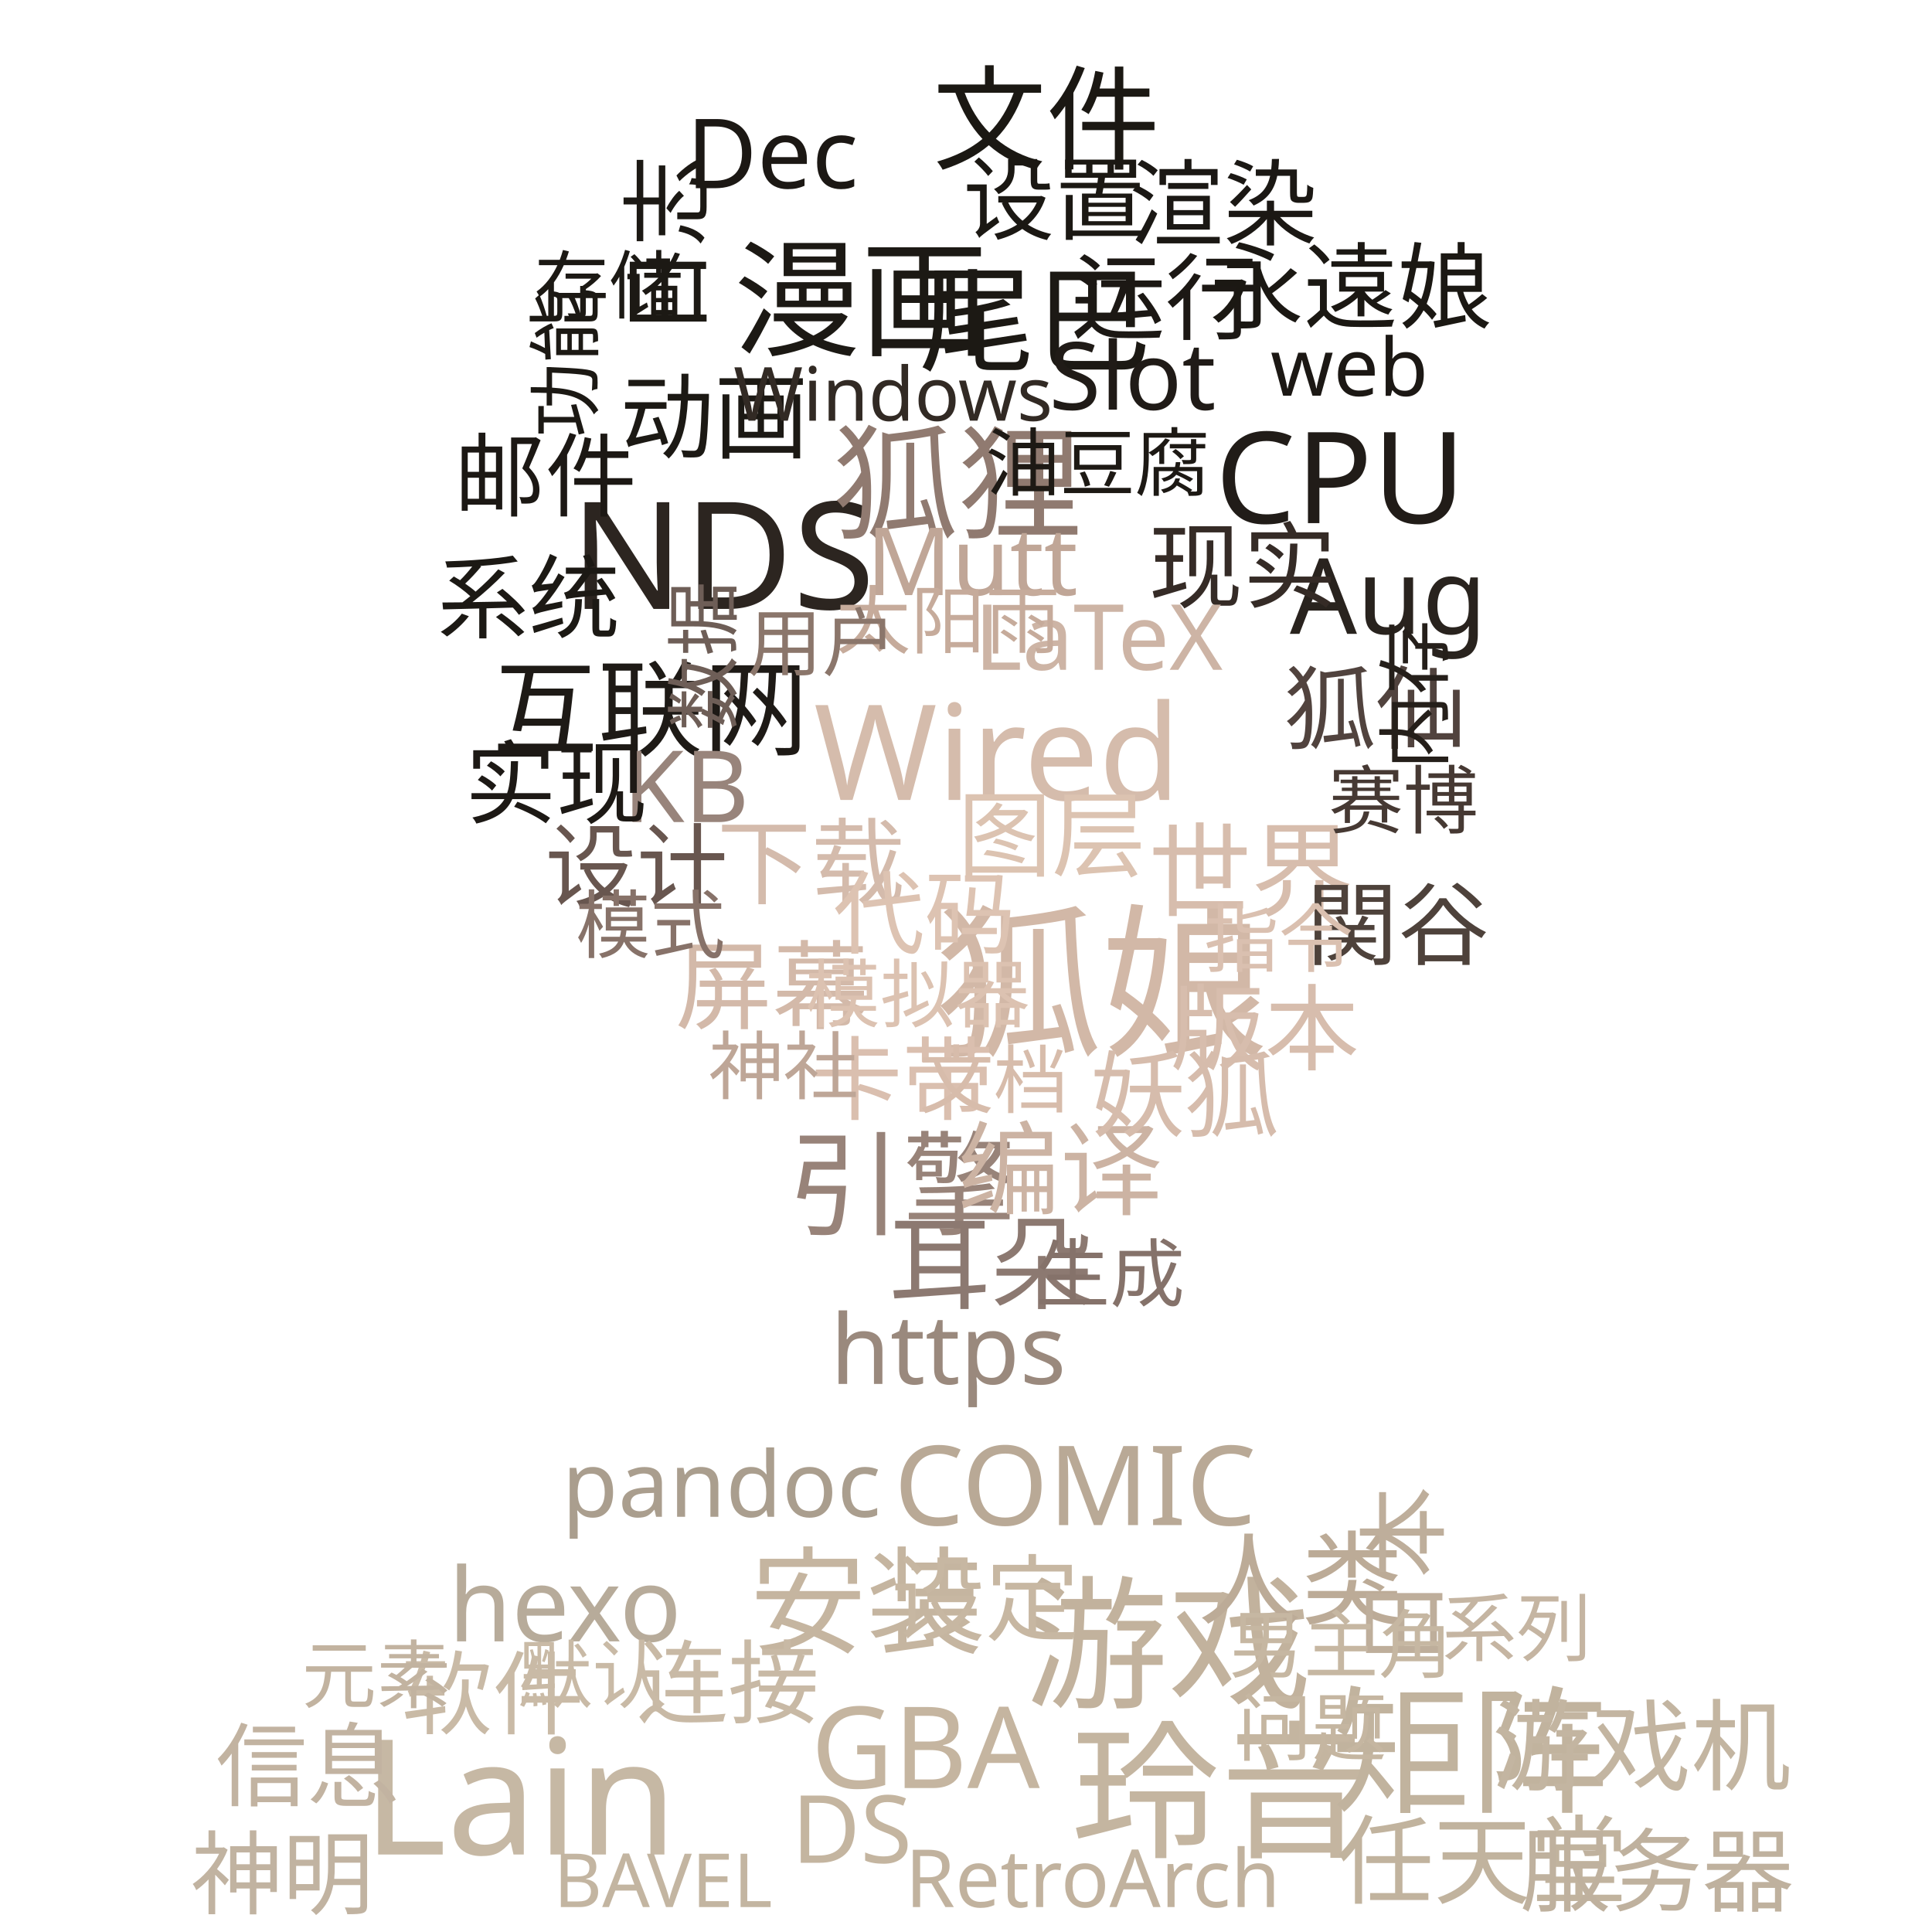
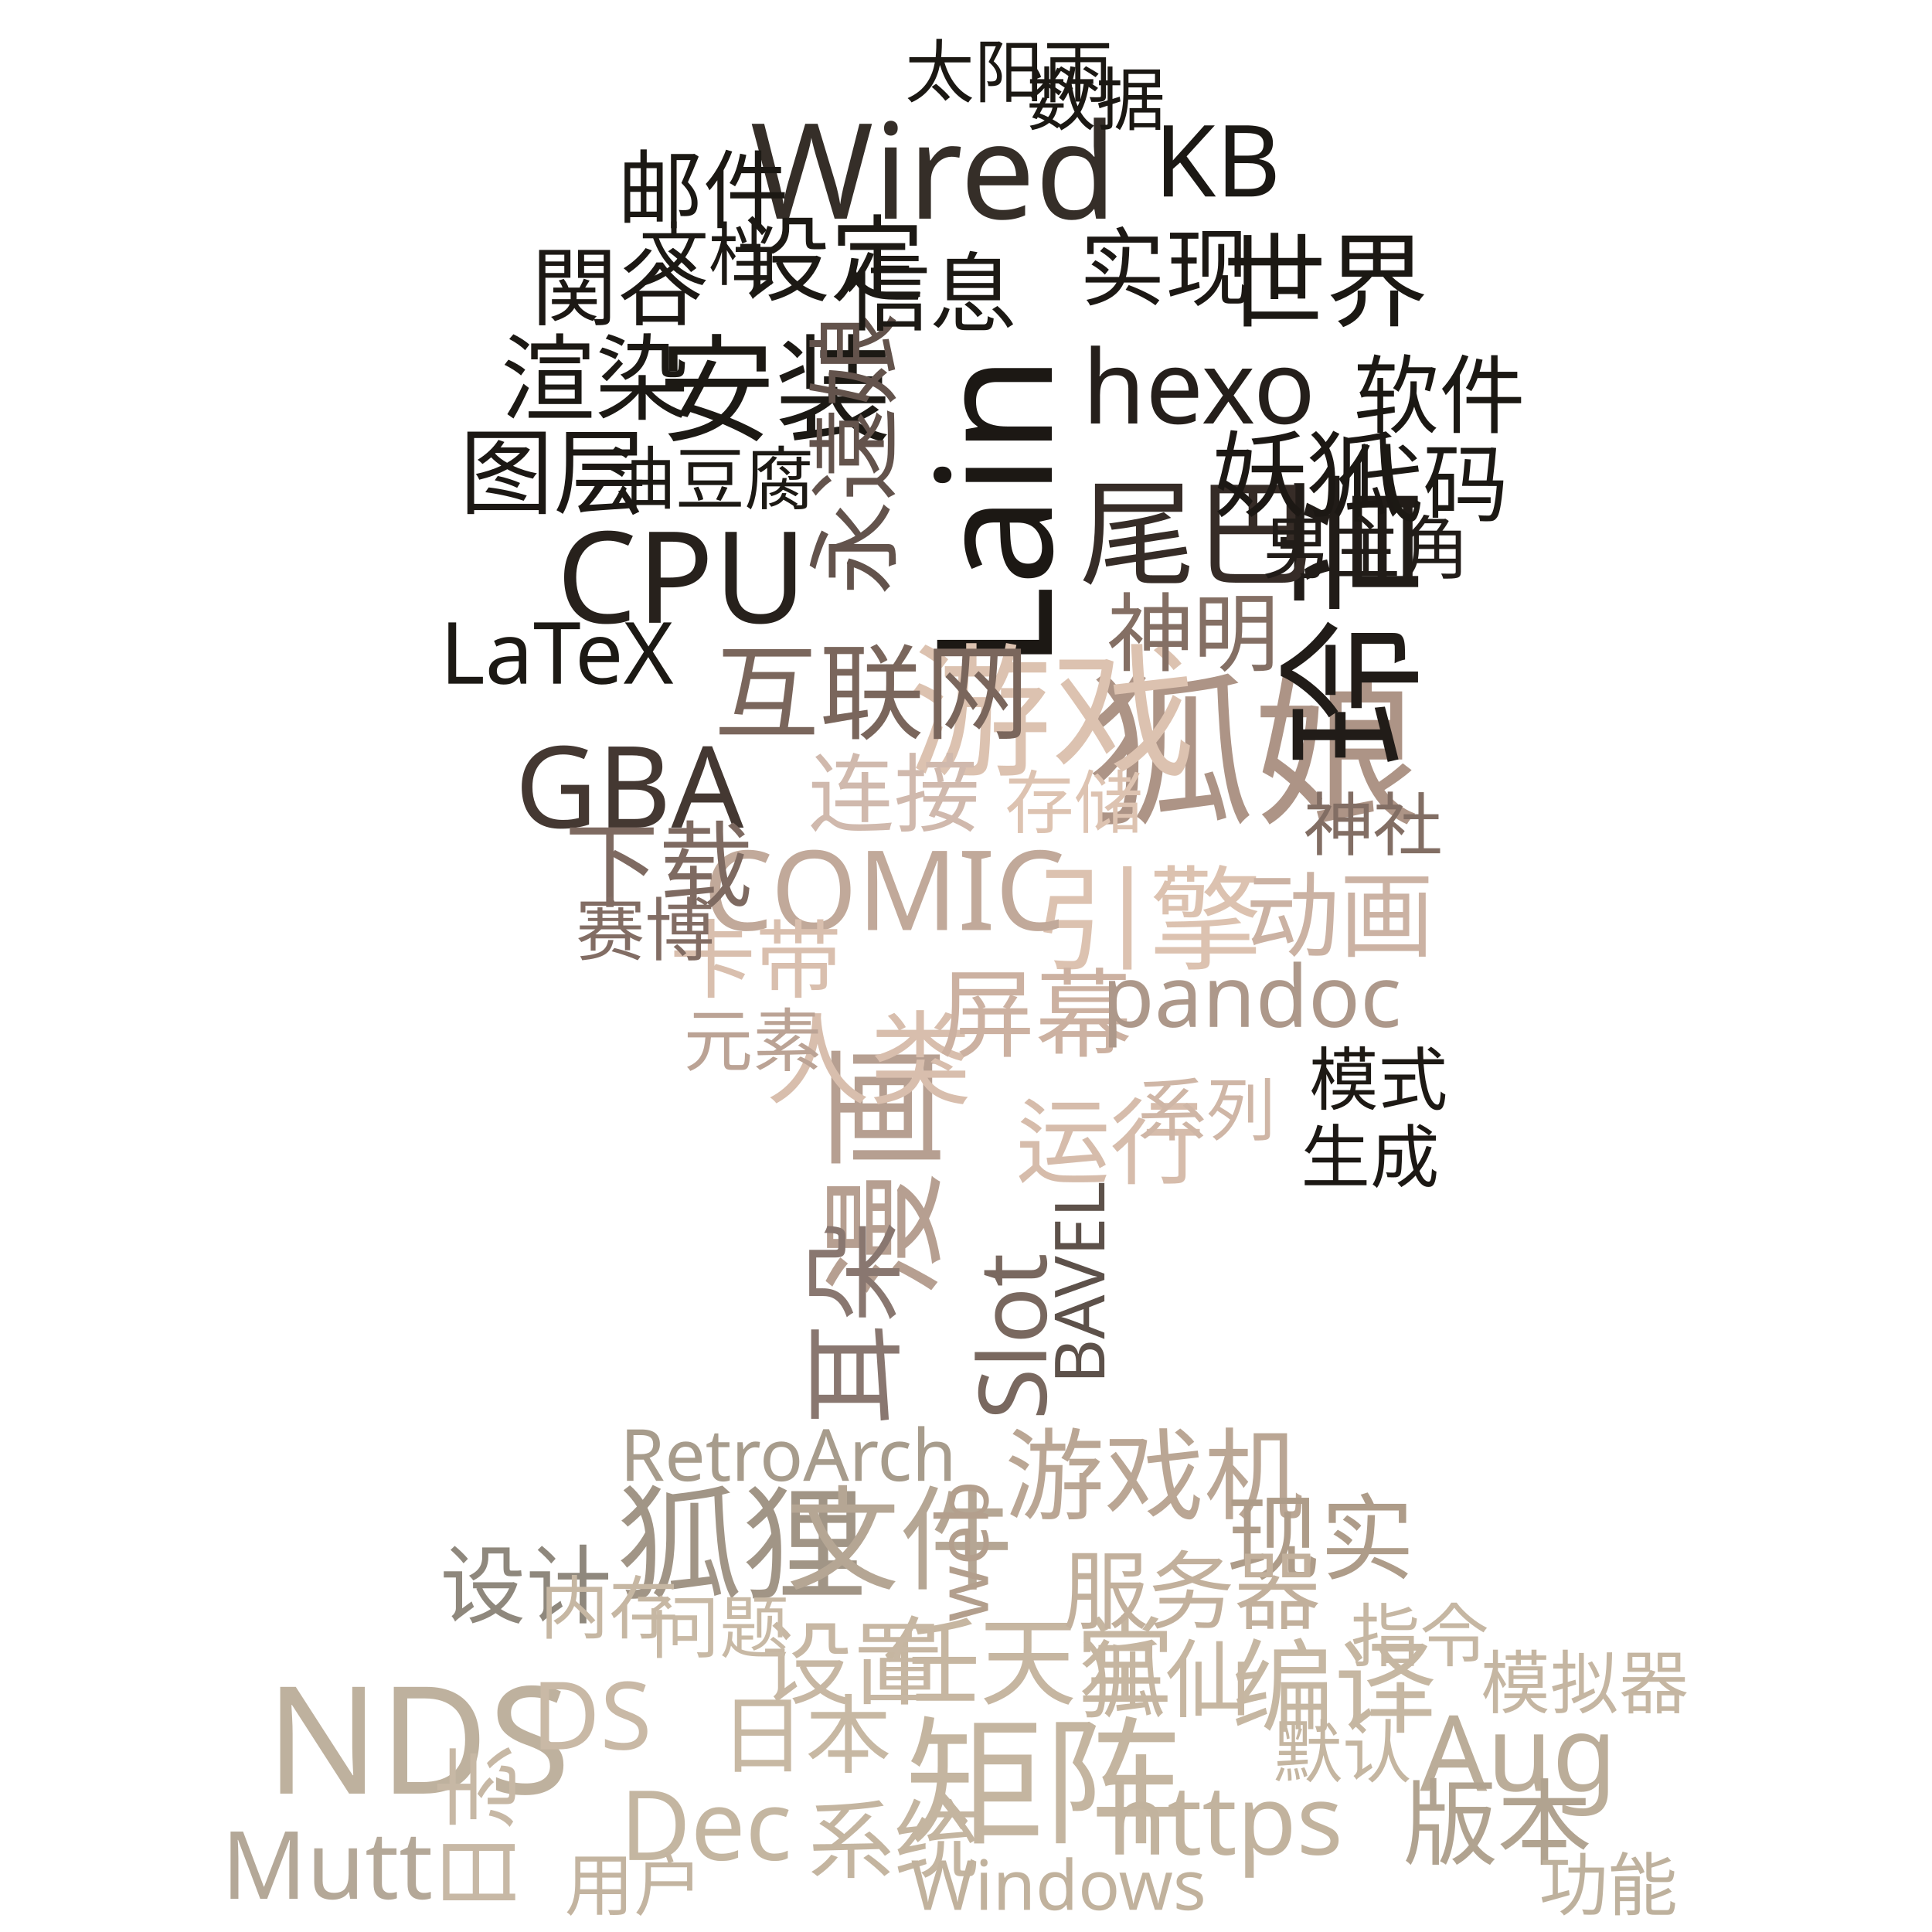
<svg xmlns="http://www.w3.org/2000/svg" width="698" height="698">
  <style>text{font-family:'Droid Sans Mono';font-weight:normal;font-style:normal;}</style>
-   <text transform="translate(338,377)" font-size="60" style="fill:rgb(210, 184, 167)">狐娘</text>
-   <text transform="translate(131,670)" font-size="58" style="fill:rgb(198, 184, 164)">Lain</text>
-   <text transform="translate(206,220)" font-size="54" style="fill:rgb(44, 37, 32)">NDS</text>
-   <text transform="translate(387,667)" font-size="54" style="fill:rgb(196, 181, 160)">玲音</text>
-   <text transform="translate(370,613)" font-size="52" style="fill:rgb(194, 178, 157)">游戏</text>
-   <text transform="translate(481,651)" font-size="50" style="fill:rgb(193, 179, 158)">矩阵</text>
-   <text transform="translate(294,289)" font-size="48" style="fill:rgb(213, 188, 172)">Wired</text>
-   <text transform="translate(265,125)" font-size="46" style="fill:rgb(28, 25, 20)">漫画</text>
-   <text transform="translate(439,189)" font-size="46" style="fill:rgb(33, 28, 24)">CPU</text>
-   <text transform="translate(301,191)" font-size="45" style="fill:rgb(144, 122, 112)">狐狸</text>
-   <text transform="translate(332,131)" font-size="42" style="fill:rgb(28, 25, 20)">尾巴</text>
-   <text transform="translate(271,594)" font-size="42" style="fill:rgb(197, 181, 160)">安装</text>
-   <text transform="translate(337,58)" font-size="41" style="fill:rgb(27, 24, 19)">文件</text>
-   <text transform="translate(285,443)" font-size="41" style="fill:rgb(152, 131, 121)">引擎</text>
-   <text transform="translate(293,646)" font-size="41" style="fill:rgb(197, 181, 160)">GBA</text>
-   <text transform="translate(323,551)" font-size="40" style="fill:rgb(185, 169, 150)">COMIC</text>
-   <text transform="translate(466,229)" font-size="38" style="fill:rgb(41, 35, 30)">Aug</text>
-   <text transform="translate(178,270)" font-size="38" style="fill:rgb(30, 26, 22)">互联网</text>
-   <text transform="translate(415,328)" font-size="37" style="fill:rgb(215, 189, 173)">世界</text>
-   <text transform="translate(346,436)" font-size="37" style="fill:rgb(204, 179, 163)">编译</text>
-   <text transform="translate(433,584)" font-size="37" style="fill:rgb(188, 171, 151)">人类</text>
-   <text transform="translate(321,470)" font-size="37" style="fill:rgb(140, 121, 113)">耳朵</text>
-   <text transform="translate(162,593)" font-size="37" style="fill:rgb(183, 171, 154)">hexo</text>
-   <text transform="translate(225,297)" font-size="36" style="fill:rgb(152, 132, 123)">KB</text>
-   <text transform="translate(539,644)" font-size="36" style="fill:rgb(195, 181, 161)">游戏机</text>
-   <text transform="translate(244,369)" font-size="35" style="fill:rgb(211, 185, 169)">屏幕</text>
-   <text transform="translate(300,500)" font-size="35" style="fill:rgb(154, 137, 125)">https</text>
-   <text transform="translate(483,685)" font-size="35" style="fill:rgb(193, 179, 158)">任天堂</text>
-   <text transform="translate(248,68)" font-size="35" style="fill:rgb(28, 24, 20)">Dec</text>
-   <text transform="translate(423,384)" font-size="34" style="fill:rgb(215, 189, 173)">版本</text>
-   <text transform="translate(387,120)" font-size="34" style="fill:rgb(28, 24, 20)">运行</text>
-   <text transform="translate(259,324)" font-size="34" style="fill:rgb(212, 187, 172)">下载</text>
-   <text transform="translate(408,86)" font-size="34" style="fill:rgb(27, 24, 20)">渲染</text>
-   <text transform="translate(415,217)" font-size="34" style="fill:rgb(53, 43, 38)">现实</text>
-   <text transform="translate(224,163)" font-size="34" style="fill:rgb(28, 25, 20)">动画</text>
-   <text transform="translate(437,116)" font-size="34" style="fill:rgb(27, 24, 19)">永遠娘</text>
-   <text transform="translate(286,673)" font-size="34" style="fill:rgb(196, 181, 160)">DS</text>
-   <text transform="translate(346,314)" font-size="34" style="fill:rgb(220, 195, 177)">图层</text>
-   <text transform="translate(394,408)" font-size="34" style="fill:rgb(214, 188, 172)">妖狐</text>
-   <text transform="translate(322,590)" font-size="34" style="fill:rgb(199, 183, 162)">设定</text>
-   <text transform="translate(379,148)" font-size="34" style="fill:rgb(32, 27, 23)">Slot</text>
-   <text transform="translate(313,215)" font-size="34" style="fill:rgb(192, 166, 151)">Mutt</text>
-   <text transform="translate(348,84)" font-size="33" style="fill:rgb(27, 24, 19)">设置</text>
-   <text transform="translate(203,548)" font-size="33" style="fill:rgb(170, 158, 142)">pandoc</text>
-   <text transform="translate(230,620)" font-size="33" style="fill:rgb(200, 185, 165)">连接</text>
-   <text transform="translate(549,688)" font-size="33" style="fill:rgb(191, 177, 158)">服务器</text>
-   <text transform="translate(69,689)" font-size="33" style="fill:rgb(193, 179, 161)">神明</text>
-   <text transform="translate(301,342)" font-size="33" style="fill:rgb(221, 195, 178)">代码</text>
-   <text transform="translate(464,268)" font-size="33" style="fill:rgb(81, 67, 62)">狐仙</text>
-   <text transform="translate(352,242)" font-size="33" style="fill:rgb(205, 180, 165)">LaTeX</text>
-   <text transform="translate(253,122) rotate(-90)" font-size="33" style="fill:rgb(28, 25, 20)">日志</text>
-   <text transform="translate(519,603) rotate(-90)" font-size="33" style="fill:rgb(190, 174, 155)">日本</text>
-   <text transform="translate(168,295)" font-size="33" style="fill:rgb(29, 25, 21)">实现</text>
-   <text transform="translate(472,346)" font-size="33" style="fill:rgb(78, 66, 59)">関谷</text>
-   <text transform="translate(197,325)" font-size="33" style="fill:rgb(104, 86, 79)">设计</text>
-   <text transform="translate(158,228)" font-size="33" style="fill:rgb(28, 25, 20)">系统</text>
-   <text transform="translate(78,650)" font-size="33" style="fill:rgb(194, 179, 161)">信息</text>
-   <text transform="translate(293,402)" font-size="33" style="fill:rgb(218, 191, 175)">卡带</text>
-   <text transform="translate(164,184)" font-size="33" style="fill:rgb(28, 24, 20)">邮件</text>
-   <text transform="translate(145,624)" font-size="33" style="fill:rgb(201, 186, 166)">软件</text>
-   <text transform="translate(327,689)" font-size="29" style="fill:rgb(193, 178, 158)">RetroArch</text>
-   <text transform="translate(459,143)" font-size="29" style="fill:rgb(28, 24, 20)">web</text>
-   <text transform="translate(265,152)" font-size="27" style="fill:rgb(50, 42, 36)">Windows</text>
-   <text transform="translate(374,470)" font-size="27" style="fill:rgb(133, 114, 106)">生成</text>
-   <text transform="translate(214,158) rotate(-90)" font-size="27" style="fill:rgb(28, 25, 20)">功能</text>
-   <text transform="translate(356,177)" font-size="27" style="fill:rgb(29, 25, 20)">油豆腐</text>
-   <text transform="translate(109,615)" font-size="27" style="fill:rgb(194, 179, 160)">元素</text>
-   <text transform="translate(480,299)" font-size="27" style="fill:rgb(70, 57, 51)">赛博</text>
-   <text transform="translate(521,598)" font-size="27" style="fill:rgb(197, 181, 162)">系列</text>
-   <text transform="translate(256,395)" font-size="27" style="fill:rgb(190, 166, 151)">神社</text>
-   <text transform="translate(208,344)" font-size="27" style="fill:rgb(135, 114, 105)">模式</text>
-   <text transform="translate(302,234)" font-size="27" style="fill:rgb(198, 171, 155)">太阳雨</text>
-   <text transform="translate(435,349)" font-size="27" style="fill:rgb(218, 192, 176)">指令</text>
-   <text transform="translate(200,689)" font-size="27" style="fill:rgb(195, 181, 161)">BAVEL</text>
-   <text transform="translate(291,369)" font-size="27" style="fill:rgb(220, 194, 177)">模拟器</text>
-   <text transform="translate(264,264) rotate(-90)" font-size="27" style="fill:rgb(110, 94, 87)">数据</text>
-   <text transform="translate(447,634)" font-size="27" style="fill:rgb(197, 182, 161)">问题</text>
-   <text transform="translate(444,604)" font-size="27" style="fill:rgb(198, 183, 162)">男主角</text>
-   <text transform="translate(193,113)" font-size="27" style="fill:rgb(28, 25, 20)">存储</text>
-   <text transform="translate(332,400)" font-size="27" style="fill:rgb(215, 188, 171)">文档</text>
-   <text transform="translate(521,278) rotate(-90)" font-size="27" style="fill:rgb(37, 31, 26)">内存</text>
-   <text transform="translate(270,242)" font-size="27" style="fill:rgb(139, 118, 107)">用户</text>
-   <text transform="translate(187,615)" font-size="27" style="fill:rgb(201, 186, 166)">默认</text>
+   <text transform="translate(393,293)" font-size="60" style="fill:rgb(173, 148, 134)">狐娘</text>
+   <text transform="translate(380,242) rotate(-90)" font-size="58" style="fill:rgb(28, 24, 20)">Lain</text>
+   <text transform="translate(96,648)" font-size="54" style="fill:rgb(190, 177, 158)">NDS</text>
+   <text transform="translate(508,277) rotate(-90)" font-size="54" style="fill:rgb(33, 28, 24)">玲音</text>
+   <text transform="translate(328,276)" font-size="52" style="fill:rgb(220, 194, 176)">游戏</text>
+   <text transform="translate(327,662)" font-size="50" style="fill:rgb(196, 181, 160)">矩阵</text>
+   <text transform="translate(271,79)" font-size="48" style="fill:rgb(53, 46, 40)">Wired</text>
+   <text transform="translate(336,469) rotate(-90)" font-size="46" style="fill:rgb(182, 159, 145)">漫画</text>
+   <text transform="translate(201,225)" font-size="46" style="fill:rgb(39, 33, 28)">CPU</text>
+   <text transform="translate(223,574)" font-size="45" style="fill:rgb(161, 149, 134)">狐狸</text>
+   <text transform="translate(390,208)" font-size="42" style="fill:rgb(54, 44, 39)">尾巴</text>
+   <text transform="translate(238,156)" font-size="42" style="fill:rgb(28, 25, 20)">安装</text>
+   <text transform="translate(284,571)" font-size="41" style="fill:rgb(181, 166, 148)">文件</text>
+   <text transform="translate(374,347)" font-size="41" style="fill:rgb(220, 194, 176)">引擎</text>
+   <text transform="translate(186,299)" font-size="41" style="fill:rgb(68, 56, 50)">GBA</text>
+   <text transform="translate(254,336)" font-size="40" style="fill:rgb(193, 169, 154)">COMIC</text>
+   <text transform="translate(513,647)" font-size="38" style="fill:rgb(187, 173, 153)">Aug</text>
+   <text transform="translate(258,264)" font-size="38" style="fill:rgb(122, 102, 92)">互联网</text>
+   <text transform="translate(442,115)" font-size="37" style="fill:rgb(27, 24, 19)">世界</text>
+   <text transform="translate(445,623)" font-size="37" style="fill:rgb(198, 183, 162)">编译</text>
+   <text transform="translate(277,396)" font-size="37" style="fill:rgb(216, 190, 173)">人类</text>
+   <text transform="translate(322,515) rotate(-90)" font-size="37" style="fill:rgb(137, 119, 112)">耳朵</text>
+   <text transform="translate(391,153)" font-size="37" style="fill:rgb(37, 31, 27)">hexo</text>
+   <text transform="translate(417,71)" font-size="36" style="fill:rgb(27, 24, 20)">KB</text>
+   <text transform="translate(363,546)" font-size="36" style="fill:rgb(186, 166, 148)">游戏机</text>
+   <text transform="translate(339,379)" font-size="35" style="fill:rgb(204, 177, 161)">屏幕</text>
+   <text transform="translate(400,670)" font-size="35" style="fill:rgb(194, 179, 158)">https</text>
+   <text transform="translate(319,613)" font-size="35" style="fill:rgb(198, 182, 161)">任天堂</text>
+   <text transform="translate(224,672)" font-size="35" style="fill:rgb(196, 182, 161)">Dec</text>
+   <text transform="translate(507,671)" font-size="34" style="fill:rgb(177, 163, 144)">版本</text>
+   <text transform="translate(367,425)" font-size="34" style="fill:rgb(214, 188, 171)">运行</text>
+   <text transform="translate(204,325)" font-size="34" style="fill:rgb(126, 106, 97)">下载</text>
+   <text transform="translate(181,149)" font-size="34" style="fill:rgb(28, 25, 20)">渲染</text>
+   <text transform="translate(443,568)" font-size="34" style="fill:rgb(174, 156, 137)">现实</text>
+   <text transform="translate(450,343)" font-size="34" style="fill:rgb(203, 178, 163)">动画</text>
+   <text transform="translate(321,215) rotate(-90)" font-size="34" style="fill:rgb(99, 83, 76)">永遠娘</text>
+   <text transform="translate(192,632)" font-size="34" style="fill:rgb(201, 185, 166)">DS</text>
+   <text transform="translate(166,183)" font-size="34" style="fill:rgb(28, 24, 20)">图层</text>
+   <text transform="translate(438,184)" font-size="34" style="fill:rgb(28, 24, 20)">妖狐</text>
+   <text transform="translate(266,106)" font-size="34" style="fill:rgb(28, 25, 20)">设定</text>
+   <text transform="translate(378,513) rotate(-90)" font-size="34" style="fill:rgb(121, 104, 95)">Slot</text>
+   <text transform="translate(80,686)" font-size="34" style="fill:rgb(180, 168, 152)">Mutt</text>
+   <text transform="translate(275,613)" font-size="33" style="fill:rgb(199, 183, 163)">设置</text>
+   <text transform="translate(398,371)" font-size="31" style="fill:rgb(173, 152, 138)">pandoc</text>
+   <text transform="translate(292,298)" font-size="31" style="fill:rgb(208, 185, 173)">连接</text>
+   <text transform="translate(384,586)" font-size="31" style="fill:rgb(194, 176, 156)">服务器</text>
+   <text transform="translate(400,240)" font-size="31" style="fill:rgb(132, 111, 100)">神明</text>
+   <text transform="translate(483,186)" font-size="31" style="fill:rgb(28, 25, 20)">代码</text>
+   <text transform="translate(390,618)" font-size="31" style="fill:rgb(198, 182, 161)">狐仙</text>
+   <text transform="translate(159,247)" font-size="31" style="fill:rgb(28, 25, 20)">LaTeX</text>
+   <text transform="translate(184,692) rotate(-90)" font-size="31" style="fill:rgb(199, 184, 165)">日志</text>
+   <text transform="translate(260,638)" font-size="31" style="fill:rgb(199, 184, 163)">日本</text>
+   <text transform="translate(390,108)" font-size="31" style="fill:rgb(28, 24, 20)">实现</text>
+   <text transform="translate(192,115)" font-size="31" style="fill:rgb(28, 24, 20)">関谷</text>
+   <text transform="translate(159,584)" font-size="31" style="fill:rgb(143, 136, 125)">设计</text>
+   <text transform="translate(292,676)" font-size="31" style="fill:rgb(196, 181, 160)">系统</text>
+   <text transform="translate(305,117)" font-size="31" style="fill:rgb(28, 25, 20)">信息</text>
+   <text transform="translate(242,358)" font-size="31" style="fill:rgb(217, 191, 174)">卡带</text>
+   <text transform="translate(223,80)" font-size="31" style="fill:rgb(27, 24, 19)">邮件</text>
+   <text transform="translate(489,154)" font-size="31" style="fill:rgb(27, 24, 19)">软件</text>
+   <text transform="translate(224,535)" font-size="26" style="fill:rgb(167, 156, 140)">RetroArch</text>
+   <text transform="translate(357,586) rotate(-90)" font-size="26" style="fill:rgb(179, 159, 141)">web</text>
+   <text transform="translate(329,690)" font-size="25" style="fill:rgb(193, 178, 157)">Windows</text>
+   <text transform="translate(470,427)" font-size="25" style="fill:rgb(28, 24, 20)">生成</text>
+   <text transform="translate(556,690)" font-size="25" style="fill:rgb(190, 177, 157)">功能</text>
+   <text transform="translate(219,182)" font-size="25" style="fill:rgb(28, 25, 20)">油豆腐</text>
+   <text transform="translate(247,385)" font-size="25" style="fill:rgb(187, 163, 149)">元素</text>
+   <text transform="translate(208,345)" font-size="25" style="fill:rgb(130, 109, 100)">赛博</text>
+   <text transform="translate(411,410)" font-size="25" style="fill:rgb(207, 182, 166)">系列</text>
+   <text transform="translate(471,307)" font-size="25" style="fill:rgb(130, 110, 100)">神社</text>
+   <text transform="translate(473,399)" font-size="25" style="fill:rgb(29, 25, 20)">模式</text>
+   <text transform="translate(327,35)" font-size="25" style="fill:rgb(27, 24, 19)">太阳雨</text>
+   <text transform="translate(488,600)" font-size="25" style="fill:rgb(198, 183, 163)">指令</text>
+   <text transform="translate(399,500) rotate(-90)" font-size="25" style="fill:rgb(93, 81, 74)">BAVEL</text>
+   <text transform="translate(535,617)" font-size="25" style="fill:rgb(197, 182, 162)">模拟器</text>
+   <text transform="translate(371,45)" font-size="25" style="fill:rgb(27, 24, 19)">数据</text>
+   <text transform="translate(235,597)" font-size="25" style="fill:rgb(200, 185, 165)">问题</text>
+   <text transform="translate(456,207)" font-size="25" style="fill:rgb(33, 28, 24)">男主角</text>
+   <text transform="translate(363,299)" font-size="25" style="fill:rgb(221, 195, 177)">存储</text>
+   <text transform="translate(231,101)" font-size="25" style="fill:rgb(28, 25, 20)">文档</text>
+   <text transform="translate(195,590)" font-size="25" style="fill:rgb(198, 183, 163)">内存</text>
+   <text transform="translate(204,690)" font-size="25" style="fill:rgb(195, 180, 160)">用户</text>
+   <text transform="translate(460,642)" font-size="25" style="fill:rgb(197, 182, 161)">默认</text>
</svg>
